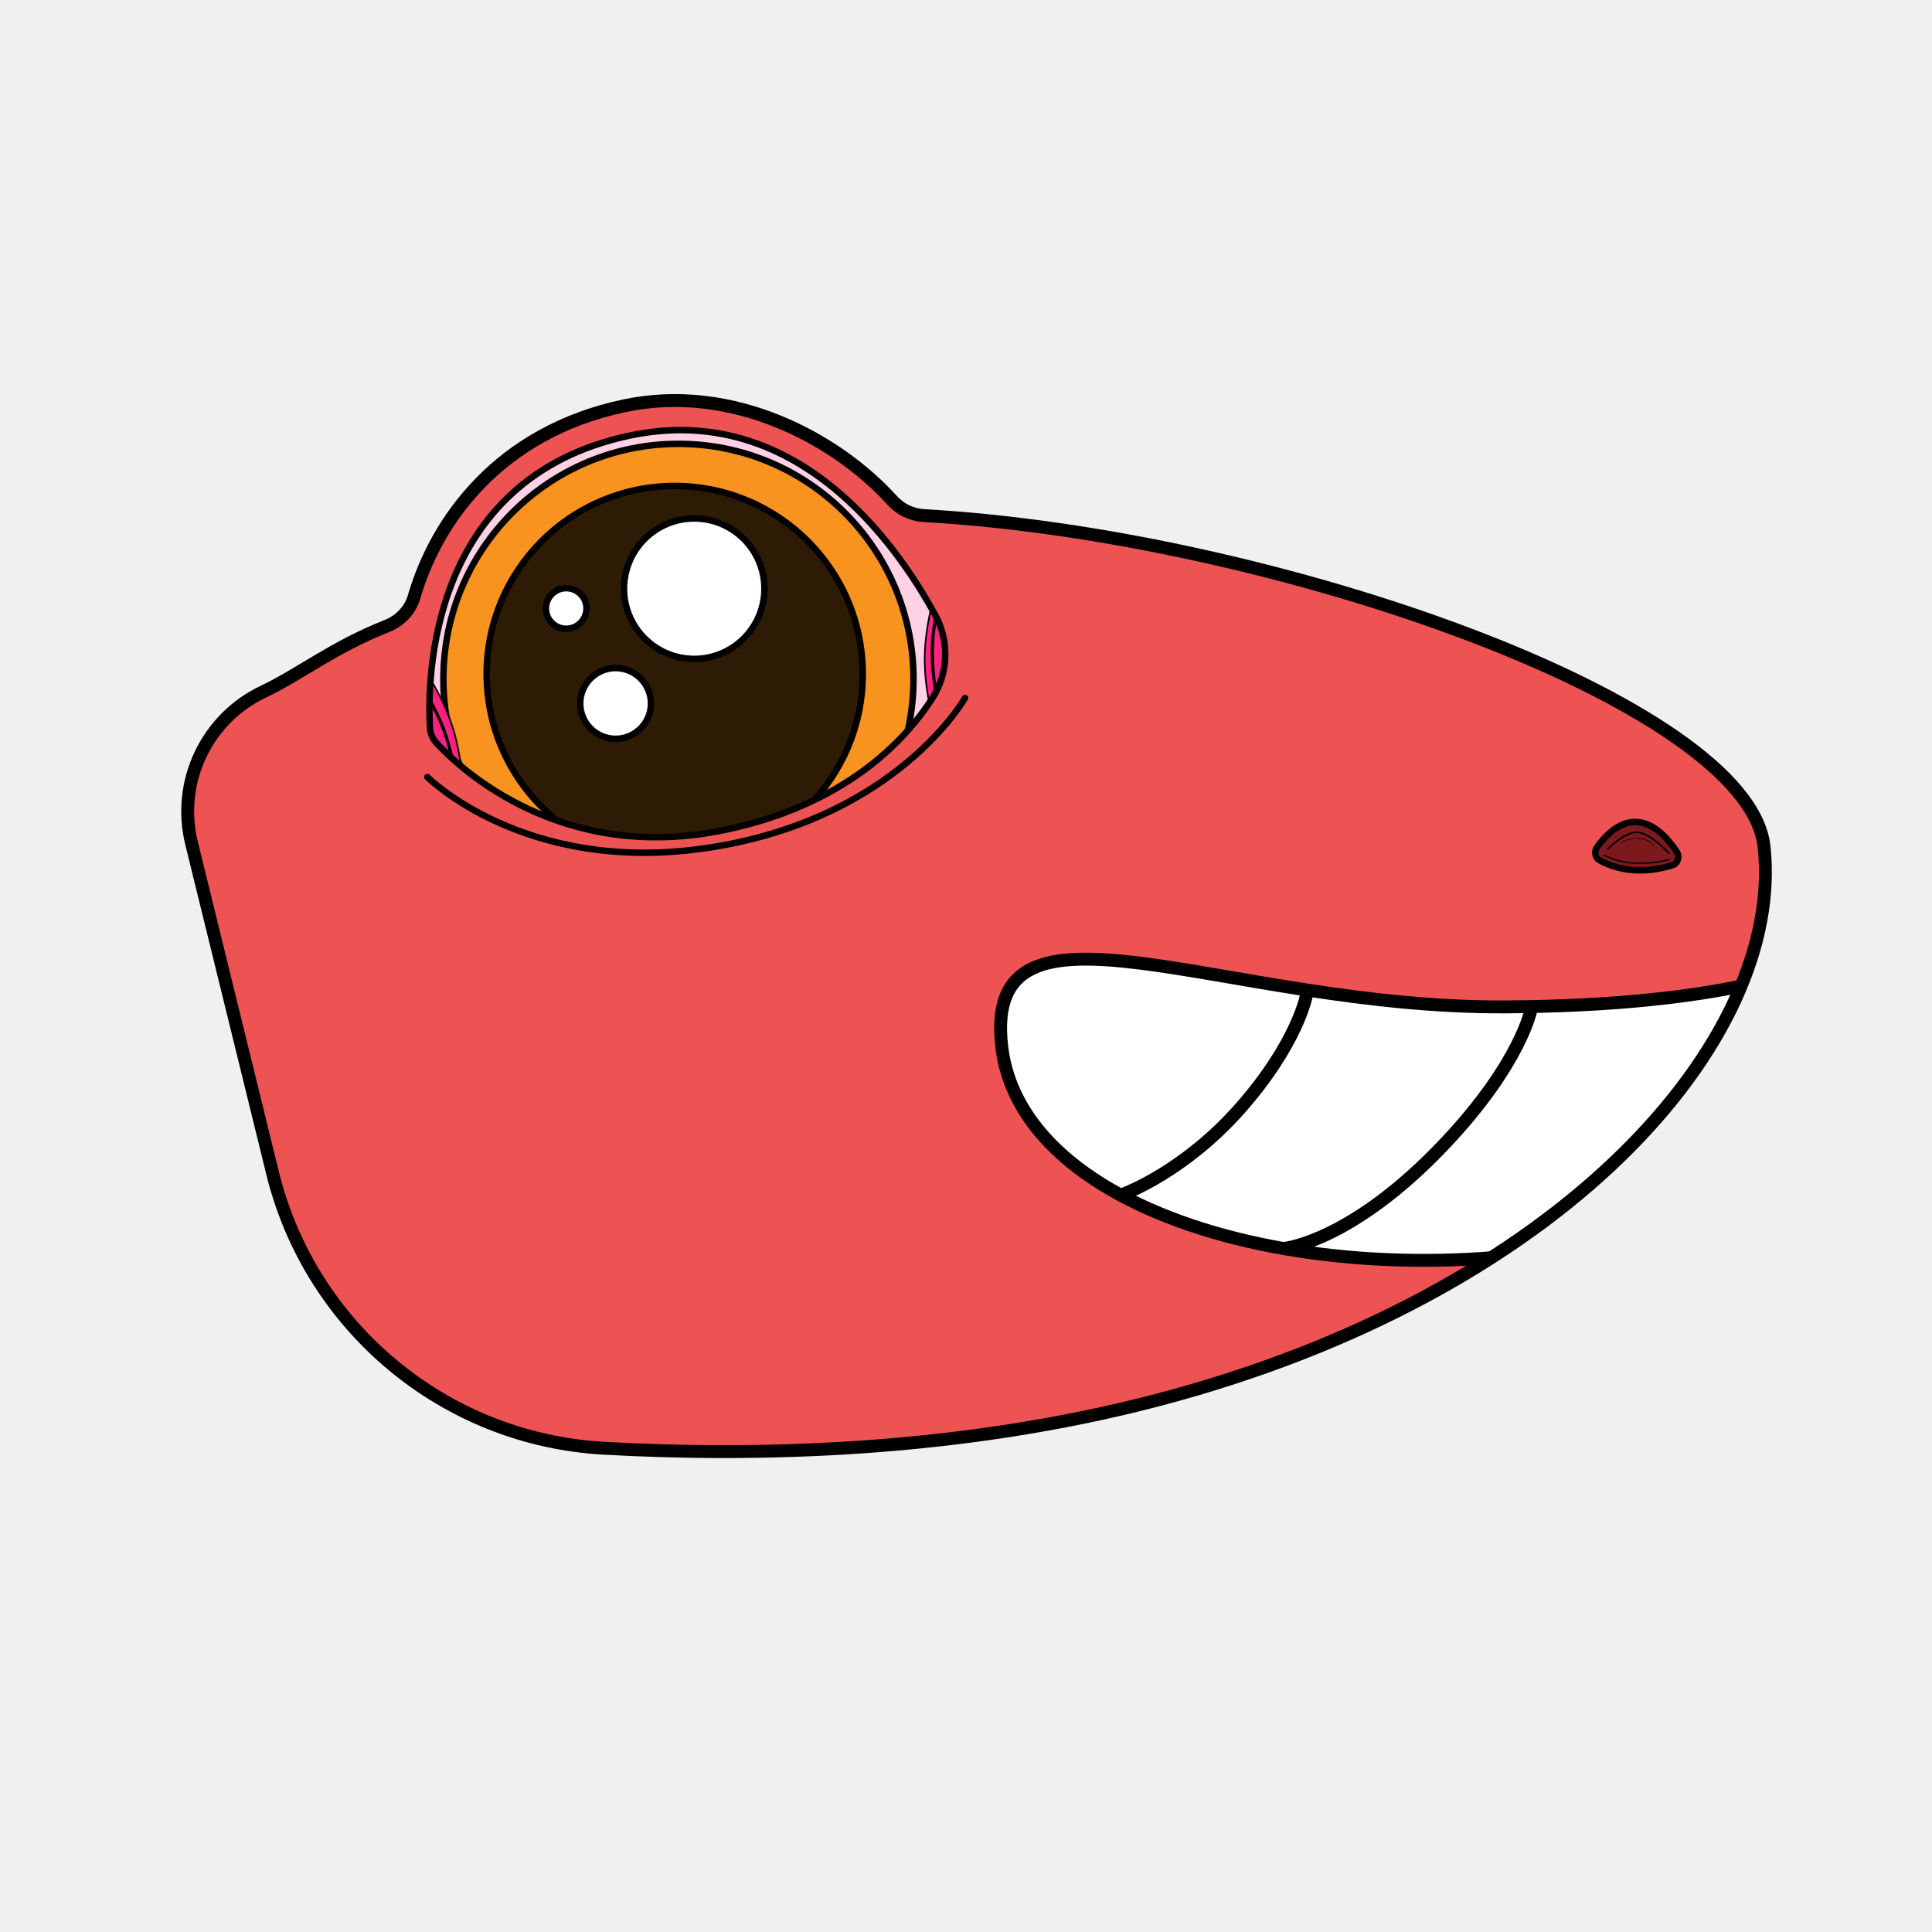
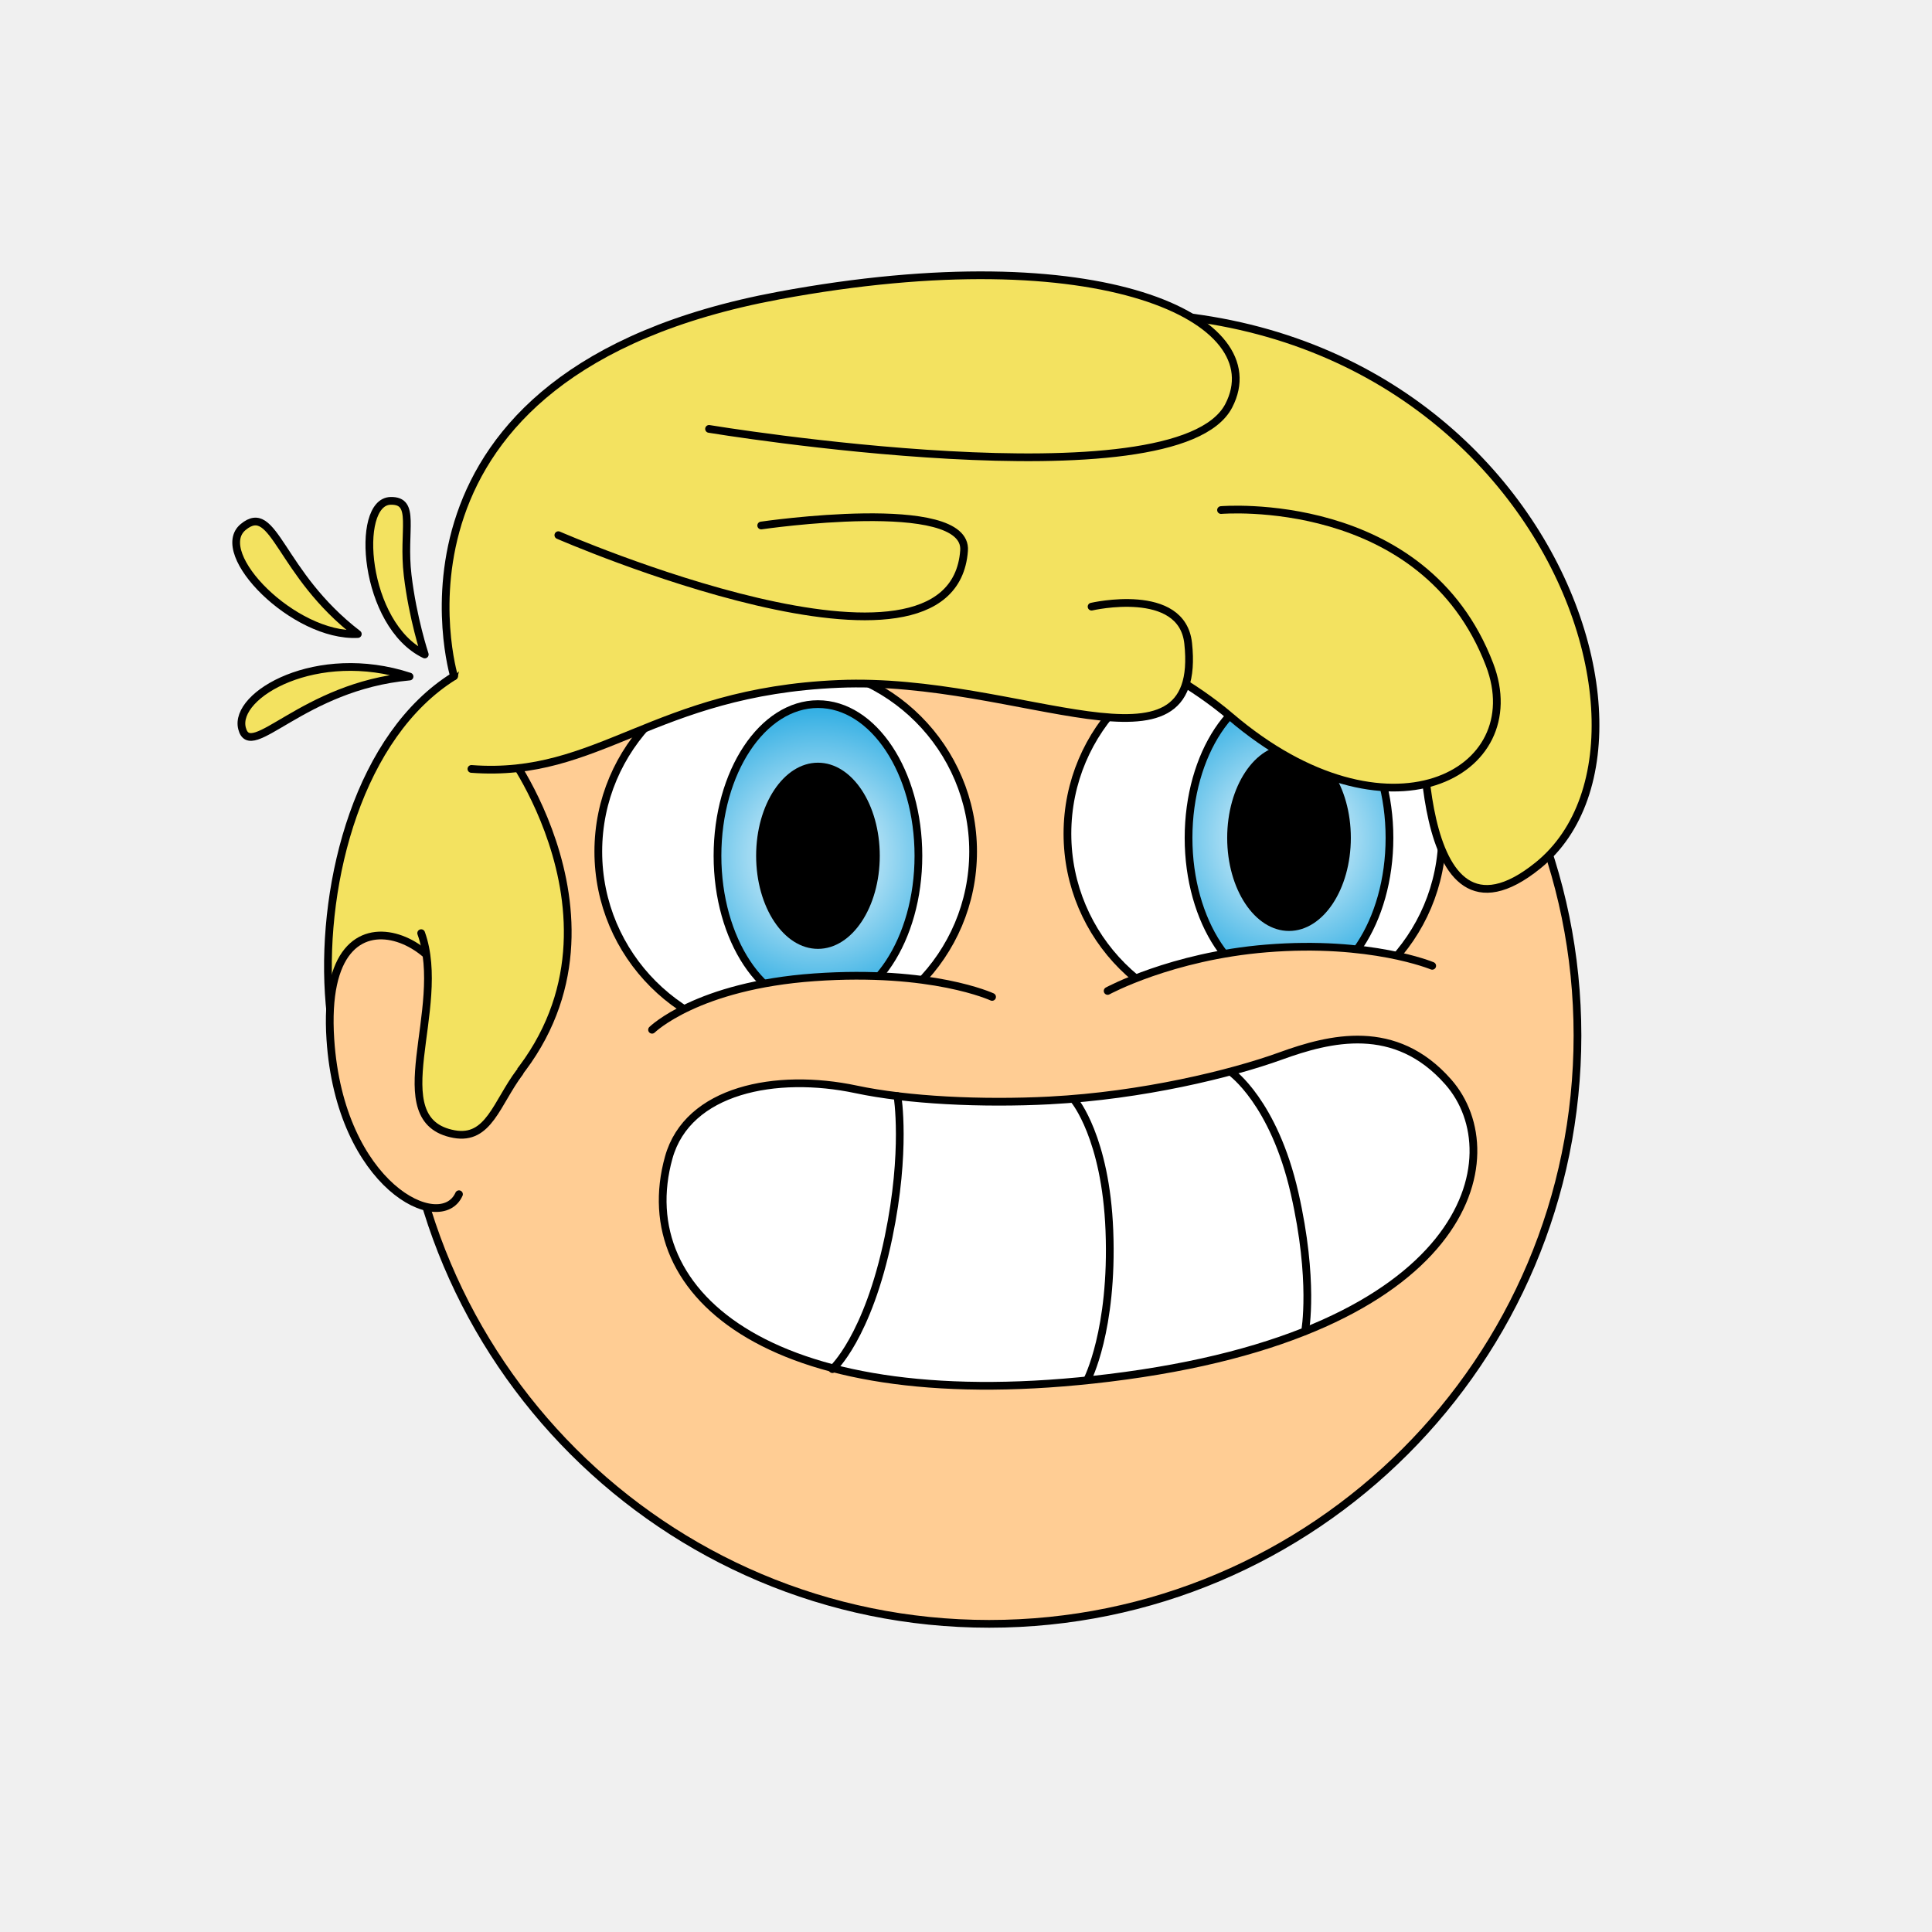
- <svg xmlns="http://www.w3.org/2000/svg" id="Layer_1" data-name="Layer 1" viewBox="0 0 300 300">
+ <svg xmlns="http://www.w3.org/2000/svg" xmlns:xlink="http://www.w3.org/1999/xlink" id="Layer_1" data-name="Layer 1" viewBox="0 0 1000 1000">
  <defs>
    <style>
-       .cls-1, .cls-2, .cls-3, .cls-4, .cls-5, .cls-6, .cls-7, .cls-8, .cls-9, .cls-10, .cls-11, .cls-12, .cls-13, .cls-14, .cls-15 {
-         stroke: #000;
-       }
- 
-       .cls-1, .cls-2, .cls-7, .cls-8, .cls-9, .cls-11, .cls-12, .cls-13, .cls-14 {
-         stroke-miterlimit: 10;
-       }
- 
-       .cls-1, .cls-3, .cls-5, .cls-6, .cls-10, .cls-15 {
-         fill: none;
-       }
- 
-       .cls-16, .cls-2 {
-         fill: #ffd1e5;
+       .cls-1, .cls-2 {
+         fill: #f3e260;
      }

      .cls-3 {
-         stroke-width: .1px;
+         fill: url(#radial-gradient);
      }

-       .cls-3, .cls-4, .cls-5, .cls-6, .cls-10, .cls-15 {
+       .cls-3, .cls-4, .cls-5, .cls-6, .cls-7, .cls-8, .cls-9, .cls-2 {
+         stroke: #000;
+         stroke-width: 4px;
+       }
+ 
+       .cls-3, .cls-5, .cls-6, .cls-8, .cls-9, .cls-2 {
        stroke-linecap: round;
        stroke-linejoin: round;
      }

-       .cls-4, .cls-14, .cls-15 {
-         stroke-width: 2px;
+       .cls-4, .cls-5 {
+         fill: none;
      }

-       .cls-4, .cls-17 {
-         fill: #ed5353;
+       .cls-4, .cls-7 {
+         stroke-miterlimit: 10;
      }

-       .cls-18 {
+       .cls-10, .cls-6, .cls-7 {
+         fill: #fff;
+       }
+ 
+       .cls-11 {
        clip-path: url(#clippath-1);
      }

-       .cls-6, .cls-7 {
-         stroke-width: .25px;
-       }
- 
-       .cls-7, .cls-9 {
-         fill: #ff2181;
+       .cls-12 {
+         clip-path: url(#clippath);
      }

      .cls-8 {
-         fill: #f7931e;
+         fill: url(#radial-gradient-2);
      }

-       .cls-9 {
-         stroke-width: .5px;
-       }
- 
-       .cls-10 {
-         stroke-width: .2px;
-       }
- 
-       .cls-11 {
-         fill: #2e1b06;
-       }
- 
-       .cls-19 {
-         clip-path: url(#clippath);
-       }
- 
-       .cls-12, .cls-14 {
-         fill: #fff;
-       }
- 
-       .cls-13 {
-         fill: #7d191d;
+       .cls-9, .cls-13 {
+         fill: #ffcd94;
      }
    </style>
    <clipPath id="clippath">
-       <path class="cls-4" d="m40.9,107.4c5.7-2.71,10.86-6.91,19.2-10.2,2.03-.8,3.62-2.47,4.22-4.57,3.39-11.72,13.13-25.52,32.67-29.63,16.83-3.54,32.89,5.15,41.54,14.69,1.26,1.39,3.01,2.26,4.89,2.37,54.26,3.03,128.07,29.08,130.5,51.4,3.27,30.09-31.33,69.48-94.22,85.95-30.71,8.04-61.98,8.8-85.94,7.47-24.68-1.37-45.54-18.75-51.44-42.75l-12.58-51.22c-2.33-9.49,2.32-19.31,11.15-23.51Z" />
+       <circle class="cls-7" cx="649.5" cy="431.5" r="97" />
    </clipPath>
+     <radialGradient id="radial-gradient" cx="667.19" cy="433.68" fx="667.19" fy="433.68" r="77.68" gradientUnits="userSpaceOnUse">
+       <stop offset="0" stop-color="#fff" />
+       <stop offset="1" stop-color="#29abe2" />
+     </radialGradient>
    <clipPath id="clippath-1">
-       <path class="cls-2" d="m144.77,108.44c2.52-3.9,2.67-8.87.45-12.94-6.1-11.2-21.74-33.4-47.6-27.83-31.24,6.73-31.26,38.21-30.86,45.27.05.93.42,1.8,1.05,2.48,3.87,4.16,19.55,18.75,44.84,13.43,18.49-3.89,27.78-13.69,32.12-20.41Z" />
+       <circle class="cls-7" cx="406.68" cy="440.77" r="97" />
    </clipPath>
+     <radialGradient id="radial-gradient-2" cx="423.37" cy="442.95" fx="423.37" fy="442.95" r="79.57" xlink:href="#radial-gradient" />
  </defs>
+   <circle class="cls-9" cx="512" cy="536" r="304.5" />
  <g>
-     <path class="cls-17" d="m40.9,107.4c5.7-2.71,10.86-6.91,19.2-10.2,2.03-.8,3.62-2.47,4.22-4.57,3.39-11.72,13.13-25.52,32.67-29.63,16.83-3.54,32.89,5.15,41.54,14.69,1.26,1.39,3.01,2.26,4.89,2.37,54.26,3.03,128.07,29.08,130.5,51.4,3.27,30.09-31.33,69.48-94.22,85.95-30.71,8.04-61.98,8.8-85.94,7.47-24.68-1.37-45.54-18.75-51.44-42.75l-12.58-51.22c-2.33-9.49,2.32-19.31,11.15-23.51Z" />
-     <g class="cls-19">
-       <path class="cls-14" d="m281.2,149.95s-12.6,6.22-47.46,6.4c-43.73.23-81.18-20.34-78.2,6.07,3.17,28.09,55.52,40.66,99.91,28.88,44.39-11.78,25.75-41.35,25.75-41.35Z" />
-       <path class="cls-15" d="m237.75,156.68s-1.48,8.24-13.29,20.78c-14.4,15.29-24.88,16.36-24.88,16.36" />
-       <path class="cls-15" d="m202.82,154.71s-1.4,7.39-10.31,17.46c-8.6,9.72-17.79,13.13-17.79,13.13" />
+     <circle class="cls-10" cx="649.5" cy="431.5" r="97" />
+     <g class="cls-12">
+       <g>
+         <ellipse class="cls-3" cx="667.19" cy="433.68" rx="52" ry="78.5" />
+         <ellipse cx="667.19" cy="433.68" rx="32" ry="48.18" />
+       </g>
    </g>
-     <path class="cls-15" d="m40.9,107.4c5.7-2.71,10.86-6.91,19.2-10.2,2.03-.8,3.62-2.47,4.22-4.57,3.39-11.72,13.13-25.52,32.67-29.63,16.83-3.54,32.89,5.15,41.54,14.69,1.26,1.39,3.01,2.26,4.89,2.37,54.26,3.03,128.07,29.08,130.5,51.4,3.27,30.09-31.33,69.48-94.22,85.95-30.71,8.04-61.98,8.8-85.94,7.47-24.68-1.37-45.54-18.75-51.44-42.75l-12.58-51.22c-2.33-9.49,2.32-19.31,11.15-23.51Z" />
+     <circle class="cls-4" cx="649.5" cy="431.5" r="97" />
  </g>
  <g>
-     <path class="cls-16" d="m144.77,108.44c2.52-3.9,2.67-8.87.45-12.94-6.1-11.2-21.74-33.4-47.6-27.83-31.24,6.73-31.26,38.21-30.86,45.27.05.93.42,1.8,1.05,2.48,3.87,4.16,19.55,18.75,44.84,13.43,18.49-3.89,27.78-13.69,32.12-20.41Z" />
-     <g class="cls-18">
-       <circle class="cls-8" cx="105.35" cy="105.42" r="36.5" />
-       <circle class="cls-11" cx="104.77" cy="104.66" r="29.2" />
+     <circle class="cls-10" cx="406.68" cy="440.77" r="97" />
+     <g class="cls-11">
      <g>
-         <circle class="cls-12" cx="107.8" cy="91.41" r="10.9" />
-         <circle class="cls-12" cx="95.59" cy="109.23" r="5.49" />
-         <circle class="cls-12" cx="87.92" cy="94.48" r="3.15" />
+         <ellipse class="cls-8" cx="423.37" cy="442.95" rx="52" ry="78.5" />
+         <ellipse cx="423.37" cy="442.95" rx="32" ry="48.18" />
      </g>
-       <path class="cls-7" d="m147.06,86.06s-3.19,8.2-3.46,15.27,2.37,13.83,2.37,13.83l9.27-12.57-8.18-16.53Z" />
-       <path class="cls-9" d="m148.24,85.1s-3.19,8.2-3.46,15.27,2.37,13.83,2.37,13.83l9.27-12.57-8.18-16.53Z" />
-       <path class="cls-7" d="m71.97,129.46s.52-8.78-1.4-15.59c-1.98-7.01-6.51-12.44-6.51-12.44l-4.95,14.81,12.86,13.21Z" />
-       <path class="cls-9" d="m71.59,128.43s-.27-8.8-2.79-15.4-7.59-11.8-7.59-11.8l-3.61,15.2,13.99,12.01Z" />
    </g>
-     <path class="cls-1" d="m144.77,108.44c2.52-3.9,2.67-8.87.45-12.94-6.1-11.2-21.74-33.4-47.6-27.83-31.24,6.73-31.26,38.21-30.86,45.27.05.93.42,1.8,1.05,2.48,3.87,4.16,19.55,18.75,44.84,13.43,18.49-3.89,27.78-13.69,32.12-20.41Z" />
+     <circle class="cls-4" cx="406.68" cy="440.77" r="97" />
  </g>
-   <path class="cls-5" d="m149.84,108.39s-10.75,19.12-40.6,23.36c-27.88,3.96-42.88-11.09-42.88-11.09" />
  <g>
-     <path class="cls-13" d="m248.34,133.56c-.66-.37-.83-1.33-.37-1.99,1.12-1.59,3.37-4.12,6.23-3.93s5.01,2.89,6.18,4.64c.49.74.15,1.81-.65,2.06-1.39.44-3.6.95-6.04.78s-4.27-.95-5.35-1.56Z" />
-     <path class="cls-6" d="m259.15,132.49s-2.72-3-4.75-3.24-4.74,2.59-4.74,2.59" />
-     <path class="cls-3" d="m256.73,131.3s-.45-.94-2.18-1.11-2.8.76-2.8.76" />
-     <path class="cls-10" d="m259.09,133.48s-2.05.67-5.05.56-4.93-1.24-4.93-1.24" />
+     <polygon class="cls-13" points="356.83 521.29 423.5 508 488.5 509 490.5 540 361.5 550 356.83 521.29" />
+     <path class="cls-9" d="m337.5,533s23.26-22.88,84.11-27.16,91.89,10.16,91.89,10.16" />
  </g>
+   <g>
+     <polygon class="cls-13" points="654.31 496 586 510 600 542 721 530 724 498 654.31 496" />
+     <path class="cls-9" d="m573.31,512.91s33-18,82.23-22c53.74-4.37,85.77,9,85.77,9" />
+   </g>
+   <g>
+     <path class="cls-6" d="m543.58,569.57c-35.7,1.86-74-.09-100.4-5.7-41.6-8.83-87.26.19-97.04,35.25-19.98,71.64,55.3,135.13,227.93,114.07,187.19-22.83,209.04-115.08,175.55-153.16-27.46-31.22-61.28-22.69-86.79-13.44-25.51,9.25-71.75,20.49-119.25,22.97Z" />
+     <path class="cls-5" d="m556.11,569.5s16.25,19.29,18.11,67.53c1.99,51.55-11.48,77.23-11.48,77.23" />
+     <path class="cls-5" d="m464.53,567.33s4.71,28.1-4.6,72.95c-10.81,52.1-29.06,68.38-29.06,68.38" />
+     <path class="cls-5" d="m637.17,554.89s22.15,15.44,32.91,62.69c10.32,45.33,5.44,71.39,5.44,71.39" />
+   </g>
+   <g>
+     <path class="cls-2" d="m264,391s79,109-20,189c-86.89,70.21-107-169-9-230,0,0,17.72-124.55,265-179.21,275-60.79,384,206.21,296,277.21-66.17,53.38-59.5-87.26-59.5-87.26,0,0-30.5-69.74-207.5-57.74s-265,88-265,88Z" />
+     <path class="cls-2" d="m632,264s105-9,139,80c21.57,56.46-53,96-134,27-77.04-65.63-221.5-73.06-221.5-73.06" />
+     <path class="cls-1" d="m252,398s25.46.68,56-11c34-13,55.41-25.23,78-28,45.37-5.56,92-4,92-4l91,16s36,6,44-14c5.67-14.17-42-84-42-84l-166.43-1.46-91.57,31.46-61,95Z" />
+     <path class="cls-2" d="m235,350s-47-157,168-197c166.99-31.07,256.19,12.33,233,57-27,52-269,12-269,12" />
+     <path class="cls-2" d="m219.86,338.76s-6.21-18.67-8.86-41c-2.78-23.43,4.6-38.88-8.88-38.51-18.61.51-14.02,64.23,17.74,79.51Z" />
+     <path class="cls-2" d="m211.98,350.18c-47.87-15.7-91.16,9.34-86.71,26.82,4.45,17.49,31.15-21.8,86.71-26.82Z" />
+     <path class="cls-2" d="m185.2,328.18c-33.09,1.7-75.71-41.82-59.34-55.39,16.37-13.56,18.44,23.98,59.34,55.39Z" />
+   </g>
+   <path class="cls-5" d="m244,398c66,5,94.14-39.93,190-44,94.57-4.02,189,54,181-21-3.18-29.83-50-19-50-19" />
+   <path class="cls-5" d="m289,277s204,89,210,8c2.13-28.71-105-13-105-13" />
+   <path class="cls-9" d="m231.26,525.92c14.74-31.92-66.37-80.77-60.26,12.08,5,76,57.15,101.26,66.57,80.13" />
+   <path class="cls-2" d="m218,483c14,39-21,97,17,104,17.95,3.31,22-16,34-32" />
</svg>
